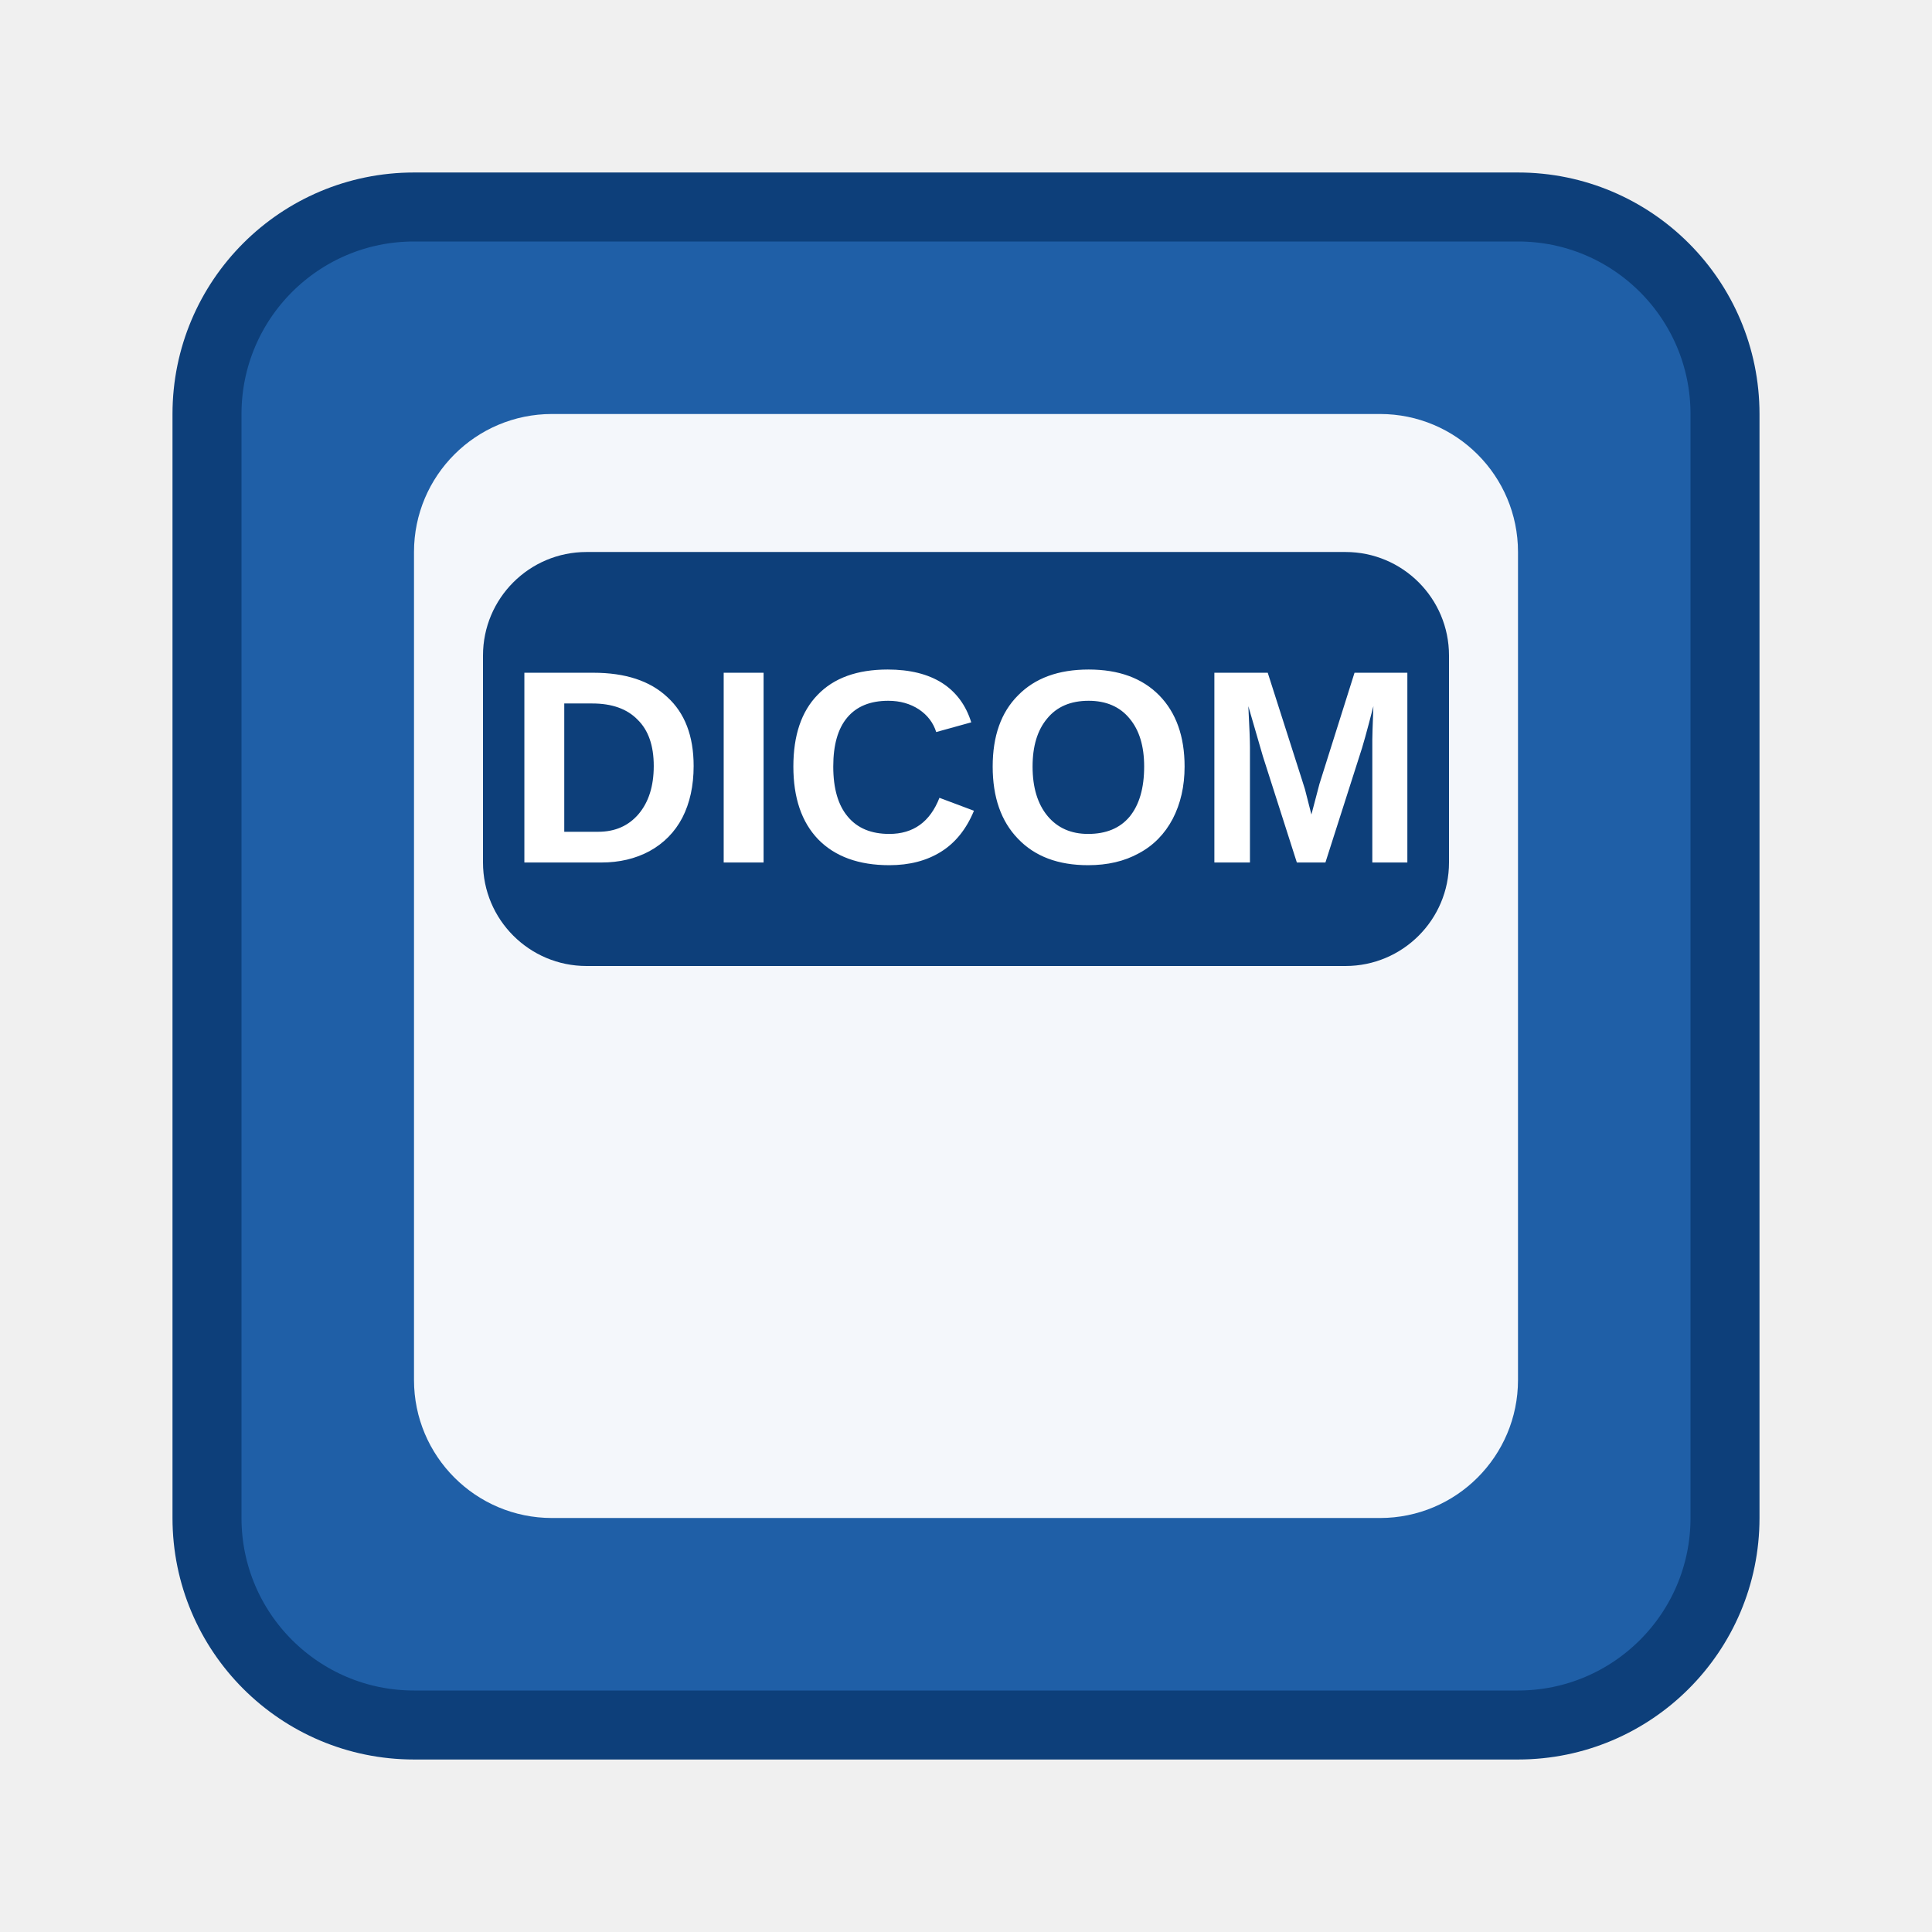
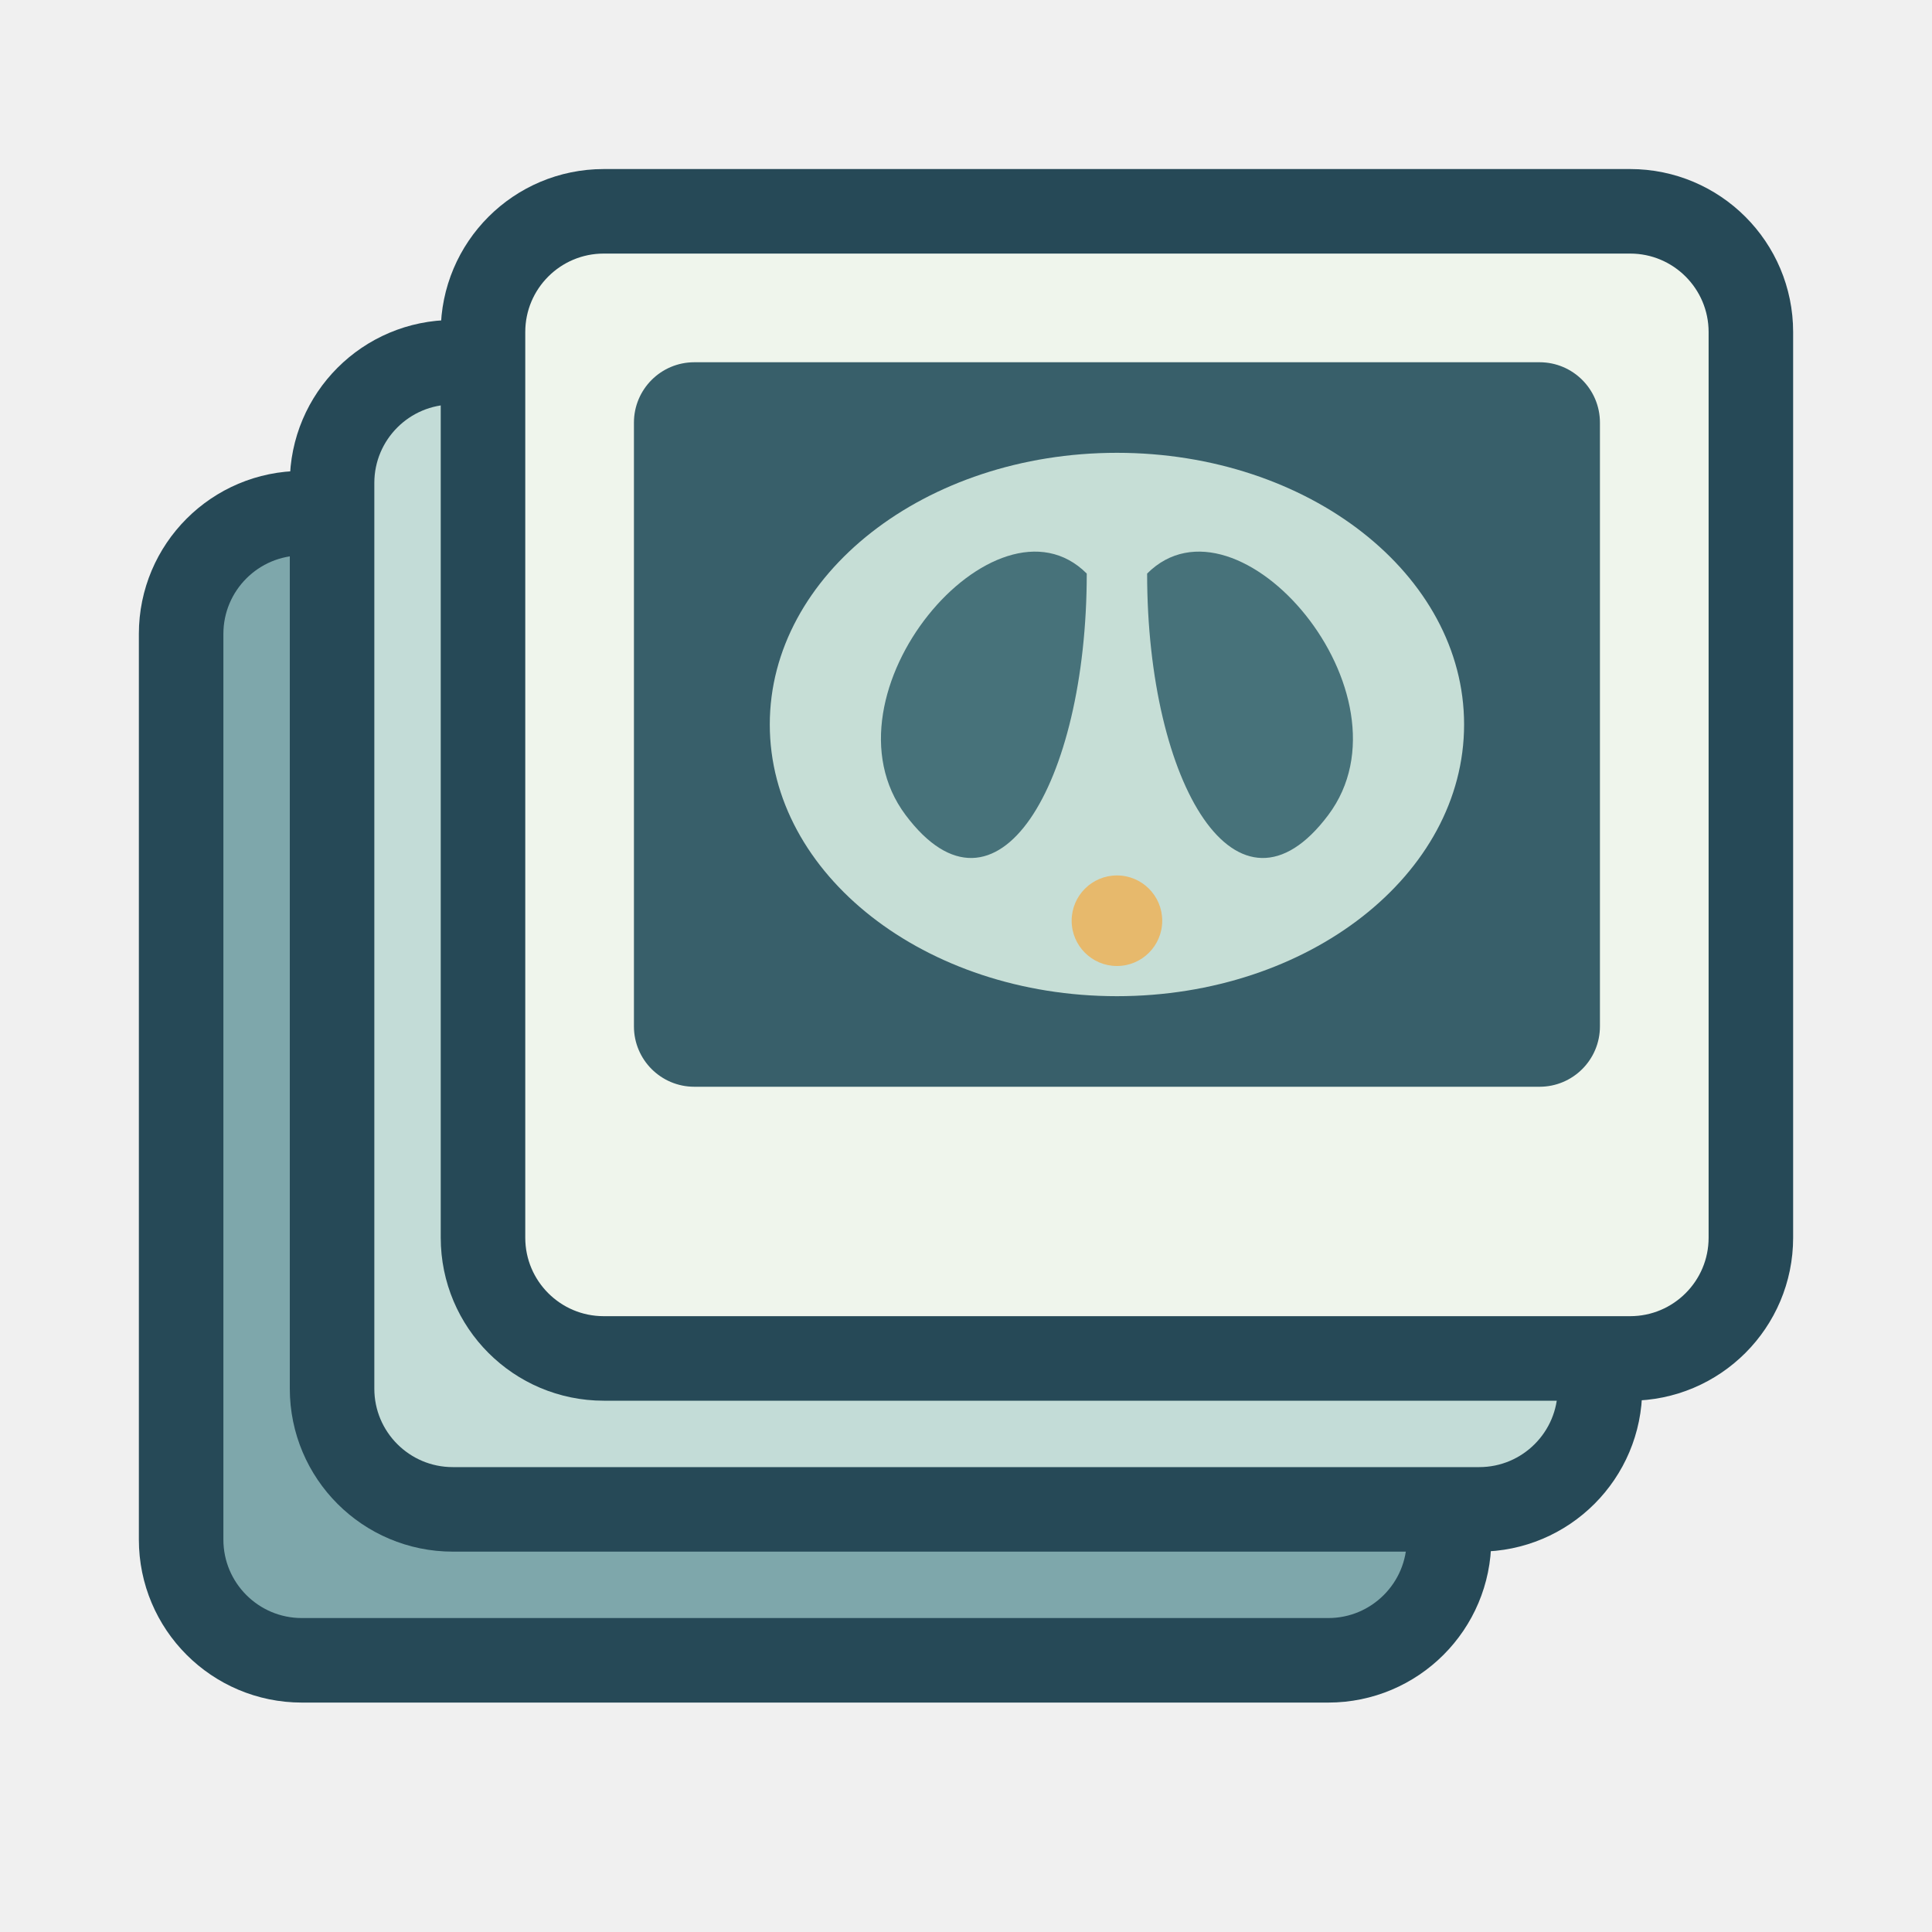
- <svg xmlns="http://www.w3.org/2000/svg" viewBox="0 0 56 56" width="56" height="56">
-   <rect x="6" y="6" width="44" height="44" rx="6" fill="#1f5fa7" stroke="#0d3f7a" stroke-width="2" />
-   <rect x="12" y="12" width="32" height="32" rx="4" fill="#ffffff" opacity="0.95" />
-   <rect x="14" y="16" width="28" height="12" rx="3" fill="#0d3f7a" />
-   <text x="28" y="25" text-anchor="middle" font-family="Arial, Helvetica, sans-serif" font-size="8" font-weight="700" fill="#ffffff">DICOM</text>
+ <svg xmlns="http://www.w3.org/2000/svg" width="64" height="64" viewBox="0 0 64 64" role="img" aria-labelledby="title">
+   <g stroke="#264957" stroke-width="2.8" stroke-linejoin="round">
+     <rect x="6" y="17" width="42" height="38" rx="4" fill="#7ea7ab" />
+     <rect x="11" y="12" width="42" height="38" rx="4" fill="#c3dcd7" />
+     <rect x="16" y="7" width="42" height="38" rx="4" fill="#eff5ec" />
+     <rect x="21" y="12" width="32" height="24" rx="2" fill="#385f6a" stroke="none" />
+   </g>
+   <ellipse cx="37" cy="24" rx="11.5" ry="9" fill="#c6ded6" />
+   <path d="M36 19c-3-3-9 4-6 8 3 4 6-1 6-8zm2 0c3-3 9 4 6 8-3 4-6-1-6-8z" fill="#47727a" />
+   <circle cx="37" cy="30.5" r="1.5" fill="#e7b96c" />
</svg>
